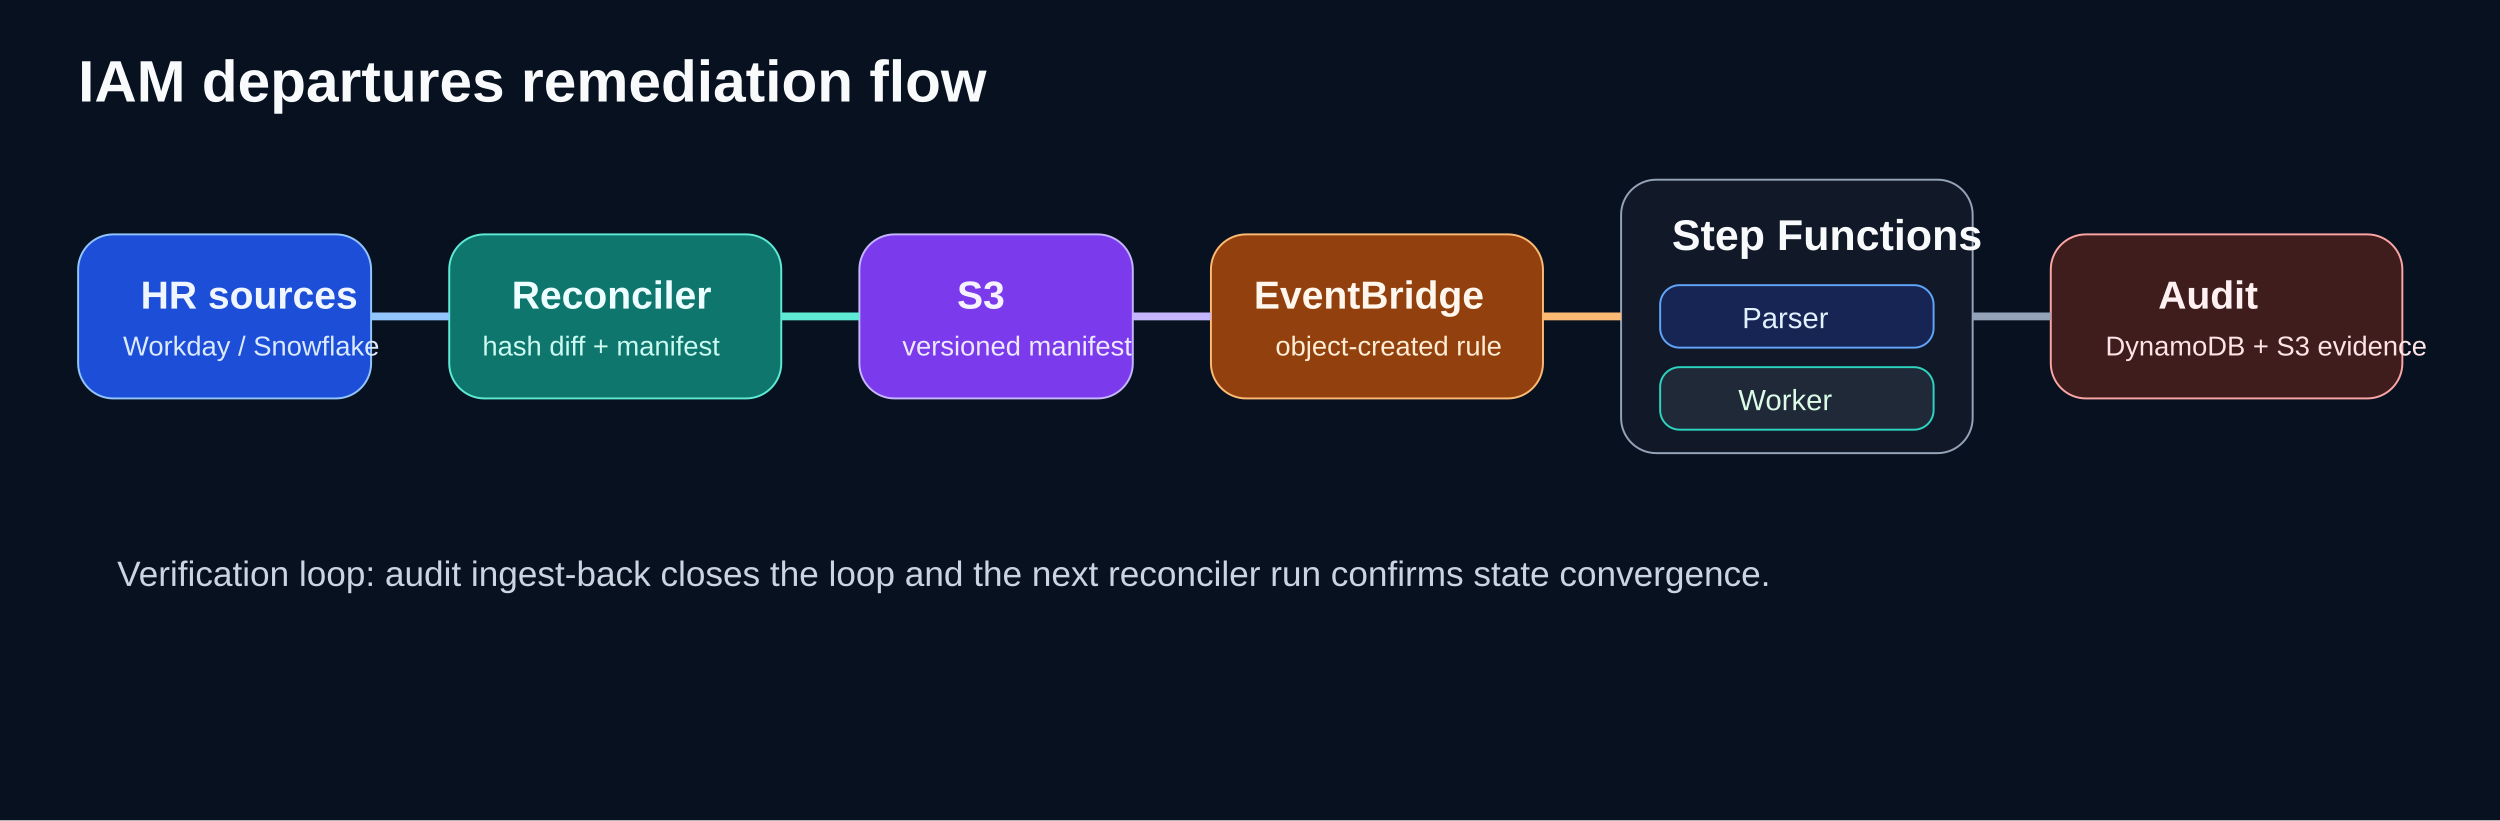
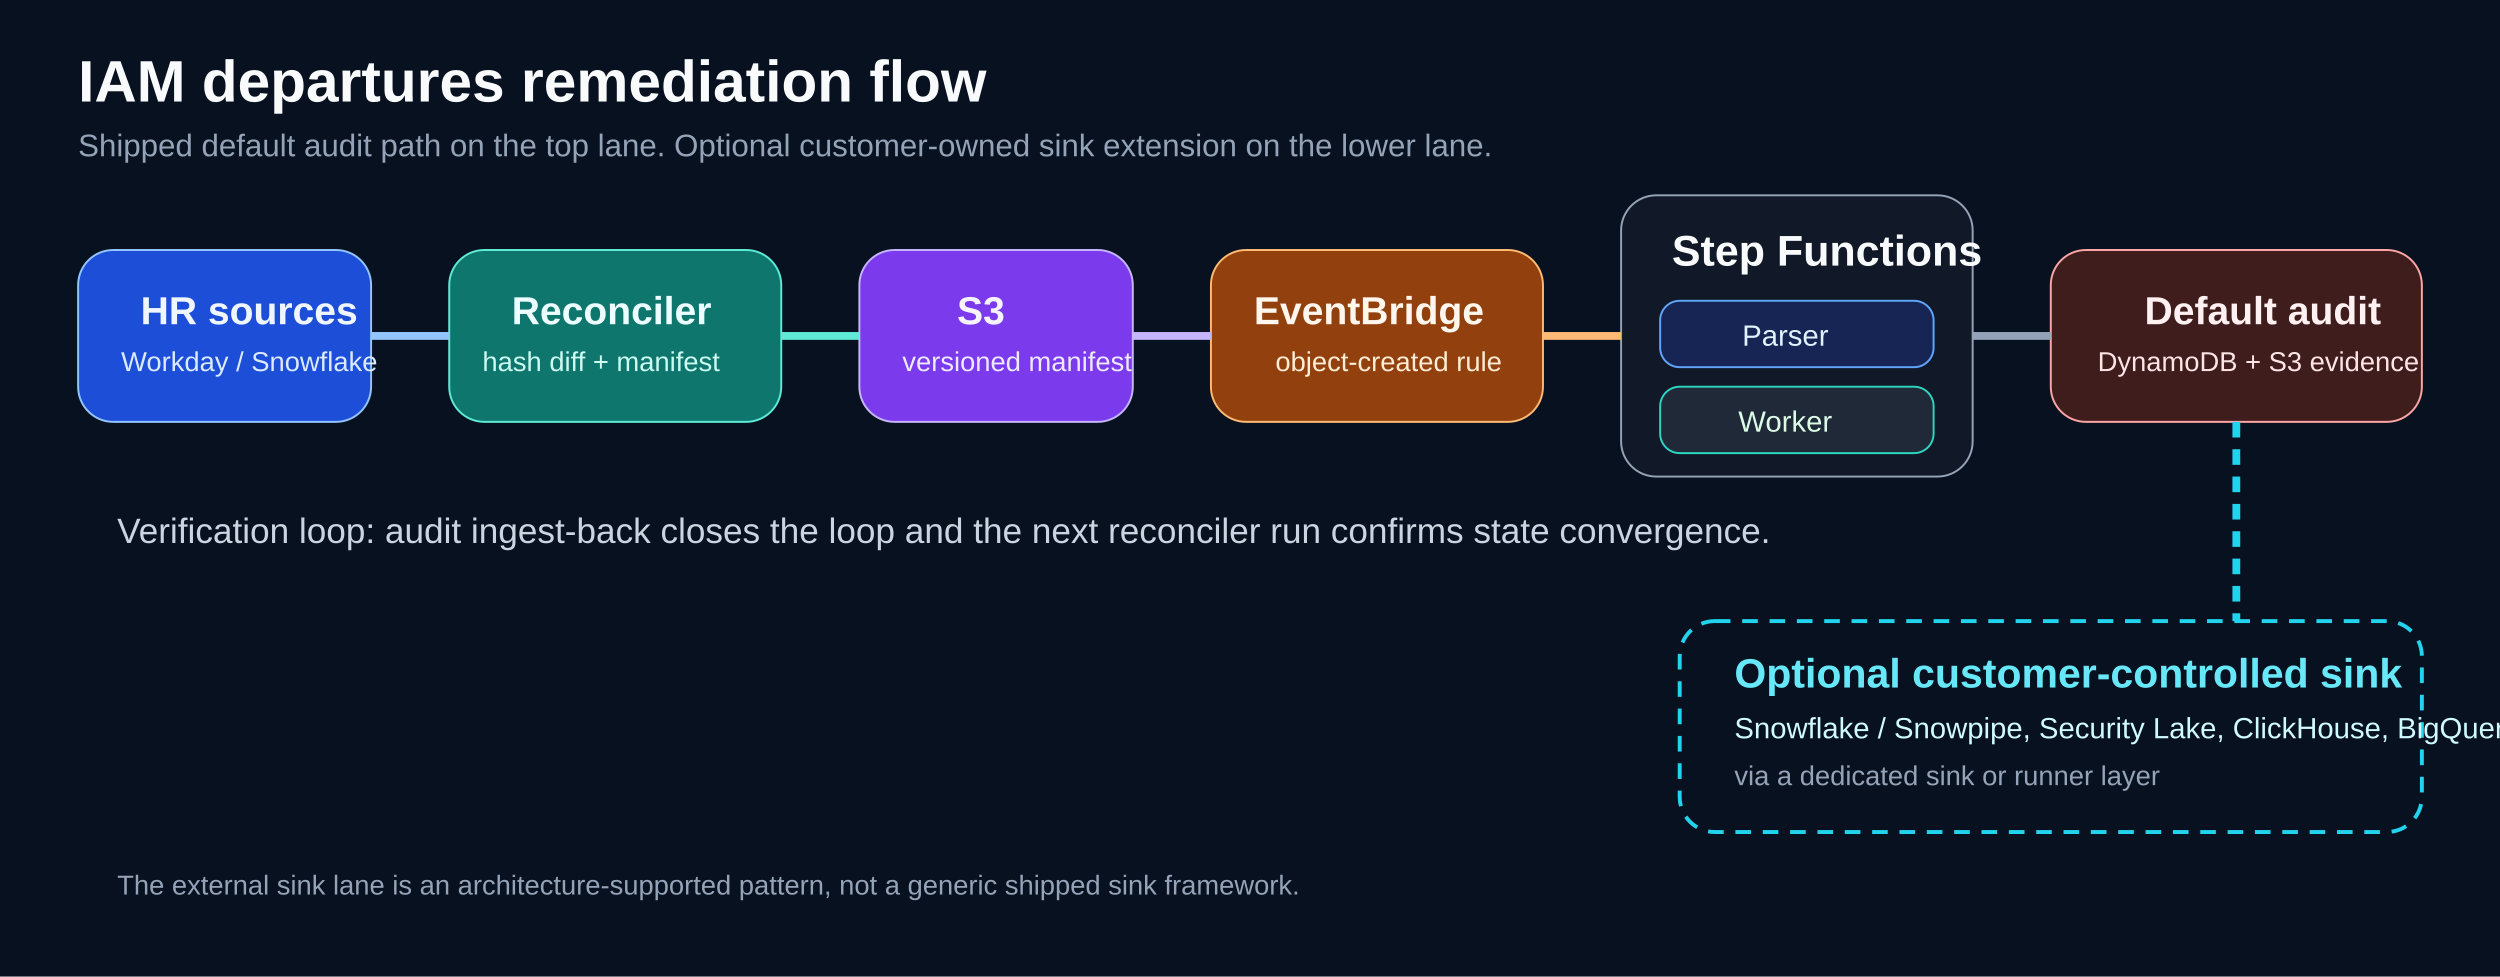
- <svg xmlns="http://www.w3.org/2000/svg" width="1280" height="420" viewBox="0 0 1280 420" role="img" aria-labelledby="title desc">
-   <rect width="1280" height="420" fill="#08111f" />
+ <svg xmlns="http://www.w3.org/2000/svg" width="1280" height="500" viewBox="0 0 1280 500" role="img" aria-labelledby="title desc">
+   <rect width="1280" height="500" fill="#08111f" />
  <text x="40" y="52" fill="#f8fafc" font-size="30" font-family="Arial, sans-serif" font-weight="700">IAM departures remediation flow</text>
+   <text x="40" y="80" fill="#94a3b8" font-size="16" font-family="Arial, sans-serif">Shipped default audit path on the top lane. Optional customer-owned sink extension on the lower lane.</text>
  <g font-family="Arial, sans-serif">
-     <rect x="40" y="120" width="150" height="84" rx="18" fill="#1d4ed8" stroke="#93c5fd" />
-     <text x="72" y="158" fill="#eff6ff" font-size="20" font-weight="700">HR sources</text>
-     <text x="63" y="182" fill="#dbeafe" font-size="14">Workday / Snowflake</text>
-     <rect x="230" y="120" width="170" height="84" rx="18" fill="#0f766e" stroke="#5eead4" />
-     <text x="262" y="158" fill="#ecfeff" font-size="20" font-weight="700">Reconciler</text>
-     <text x="247" y="182" fill="#ccfbf1" font-size="14">hash diff + manifest</text>
-     <rect x="440" y="120" width="140" height="84" rx="18" fill="#7c3aed" stroke="#c4b5fd" />
-     <text x="490" y="158" fill="#f5f3ff" font-size="20" font-weight="700">S3</text>
-     <text x="462" y="182" fill="#ede9fe" font-size="14">versioned manifest</text>
-     <rect x="620" y="120" width="170" height="84" rx="18" fill="#92400e" stroke="#fdba74" />
-     <text x="642" y="158" fill="#fff7ed" font-size="20" font-weight="700">EventBridge</text>
-     <text x="653" y="182" fill="#ffedd5" font-size="14">object-created rule</text>
-     <rect x="830" y="92" width="180" height="140" rx="18" fill="#111827" stroke="#94a3b8" />
-     <text x="856" y="128" fill="#f8fafc" font-size="22" font-weight="700">Step Functions</text>
-     <rect x="850" y="146" width="140" height="32" rx="10" fill="#172554" stroke="#60a5fa" />
-     <text x="892" y="168" fill="#e0f2fe" font-size="15">Parser</text>
-     <rect x="850" y="188" width="140" height="32" rx="10" fill="#1f2937" stroke="#2dd4bf" />
-     <text x="890" y="210" fill="#dcfce7" font-size="15">Worker</text>
-     <rect x="1050" y="120" width="180" height="84" rx="18" fill="#3f1d1d" stroke="#fca5a5" />
-     <text x="1105" y="158" fill="#fff1f2" font-size="20" font-weight="700">Audit</text>
-     <text x="1078" y="182" fill="#ffe4e6" font-size="14">DynamoDB + S3 evidence</text>
+     <rect x="40" y="128" width="150" height="88" rx="18" fill="#1d4ed8" stroke="#93c5fd" />
+     <text x="72" y="166" fill="#eff6ff" font-size="20" font-weight="700">HR sources</text>
+     <text x="62" y="190" fill="#dbeafe" font-size="14">Workday / Snowflake</text>
+     <rect x="230" y="128" width="170" height="88" rx="18" fill="#0f766e" stroke="#5eead4" />
+     <text x="262" y="166" fill="#ecfeff" font-size="20" font-weight="700">Reconciler</text>
+     <text x="247" y="190" fill="#ccfbf1" font-size="14">hash diff + manifest</text>
+     <rect x="440" y="128" width="140" height="88" rx="18" fill="#7c3aed" stroke="#c4b5fd" />
+     <text x="490" y="166" fill="#f5f3ff" font-size="20" font-weight="700">S3</text>
+     <text x="462" y="190" fill="#ede9fe" font-size="14">versioned manifest</text>
+     <rect x="620" y="128" width="170" height="88" rx="18" fill="#92400e" stroke="#fdba74" />
+     <text x="642" y="166" fill="#fff7ed" font-size="20" font-weight="700">EventBridge</text>
+     <text x="653" y="190" fill="#ffedd5" font-size="14">object-created rule</text>
+     <rect x="830" y="100" width="180" height="144" rx="18" fill="#111827" stroke="#94a3b8" />
+     <text x="856" y="136" fill="#f8fafc" font-size="22" font-weight="700">Step Functions</text>
+     <rect x="850" y="154" width="140" height="34" rx="10" fill="#172554" stroke="#60a5fa" />
+     <text x="892" y="177" fill="#e0f2fe" font-size="15">Parser</text>
+     <rect x="850" y="198" width="140" height="34" rx="10" fill="#1f2937" stroke="#2dd4bf" />
+     <text x="890" y="221" fill="#dcfce7" font-size="15">Worker</text>
+     <rect x="1050" y="128" width="190" height="88" rx="18" fill="#3f1d1d" stroke="#fca5a5" />
+     <text x="1098" y="166" fill="#fff1f2" font-size="20" font-weight="700">Default audit</text>
+     <text x="1074" y="190" fill="#ffe4e6" font-size="14">DynamoDB + S3 evidence</text>
+     <rect x="860" y="318" width="380" height="108" rx="18" fill="none" stroke="#22d3ee" stroke-width="2" stroke-dasharray="8 6" />
+     <text x="888" y="352" fill="#67e8f9" font-size="21" font-weight="700">Optional customer-controlled sink</text>
+     <text x="888" y="378" fill="#cffafe" font-size="15">Snowflake / Snowpipe, Security Lake, ClickHouse, BigQuery</text>
+     <text x="888" y="402" fill="#94a3b8" font-size="14">via a dedicated sink or runner layer</text>
  </g>
  <g stroke-width="4" fill="none">
-     <path d="M190 162 L230 162" stroke="#93c5fd" />
-     <path d="M400 162 L440 162" stroke="#5eead4" />
-     <path d="M580 162 L620 162" stroke="#c4b5fd" />
-     <path d="M790 162 L830 162" stroke="#fdba74" />
-     <path d="M1010 162 L1050 162" stroke="#94a3b8" />
+     <path d="M190 172 L230 172" stroke="#93c5fd" />
+     <path d="M400 172 L440 172" stroke="#5eead4" />
+     <path d="M580 172 L620 172" stroke="#c4b5fd" />
+     <path d="M790 172 L830 172" stroke="#fdba74" />
+     <path d="M1010 172 L1050 172" stroke="#94a3b8" />
+     <path d="M1145 216 L1145 318" stroke="#22d3ee" stroke-dasharray="8 6" />
  </g>
-   <text x="60" y="300" fill="#cbd5e1" font-size="18" font-family="Arial, sans-serif">Verification loop: audit ingest-back closes the loop and the next reconciler run confirms state convergence.</text>
+   <g font-family="Arial, sans-serif">
+     <text x="60" y="278" fill="#cbd5e1" font-size="18">Verification loop: audit ingest-back closes the loop and the next reconciler run confirms state convergence.</text>
+     <text x="60" y="458" fill="#94a3b8" font-size="14">The external sink lane is an architecture-supported pattern, not a generic shipped sink framework.</text>
+   </g>
</svg>
